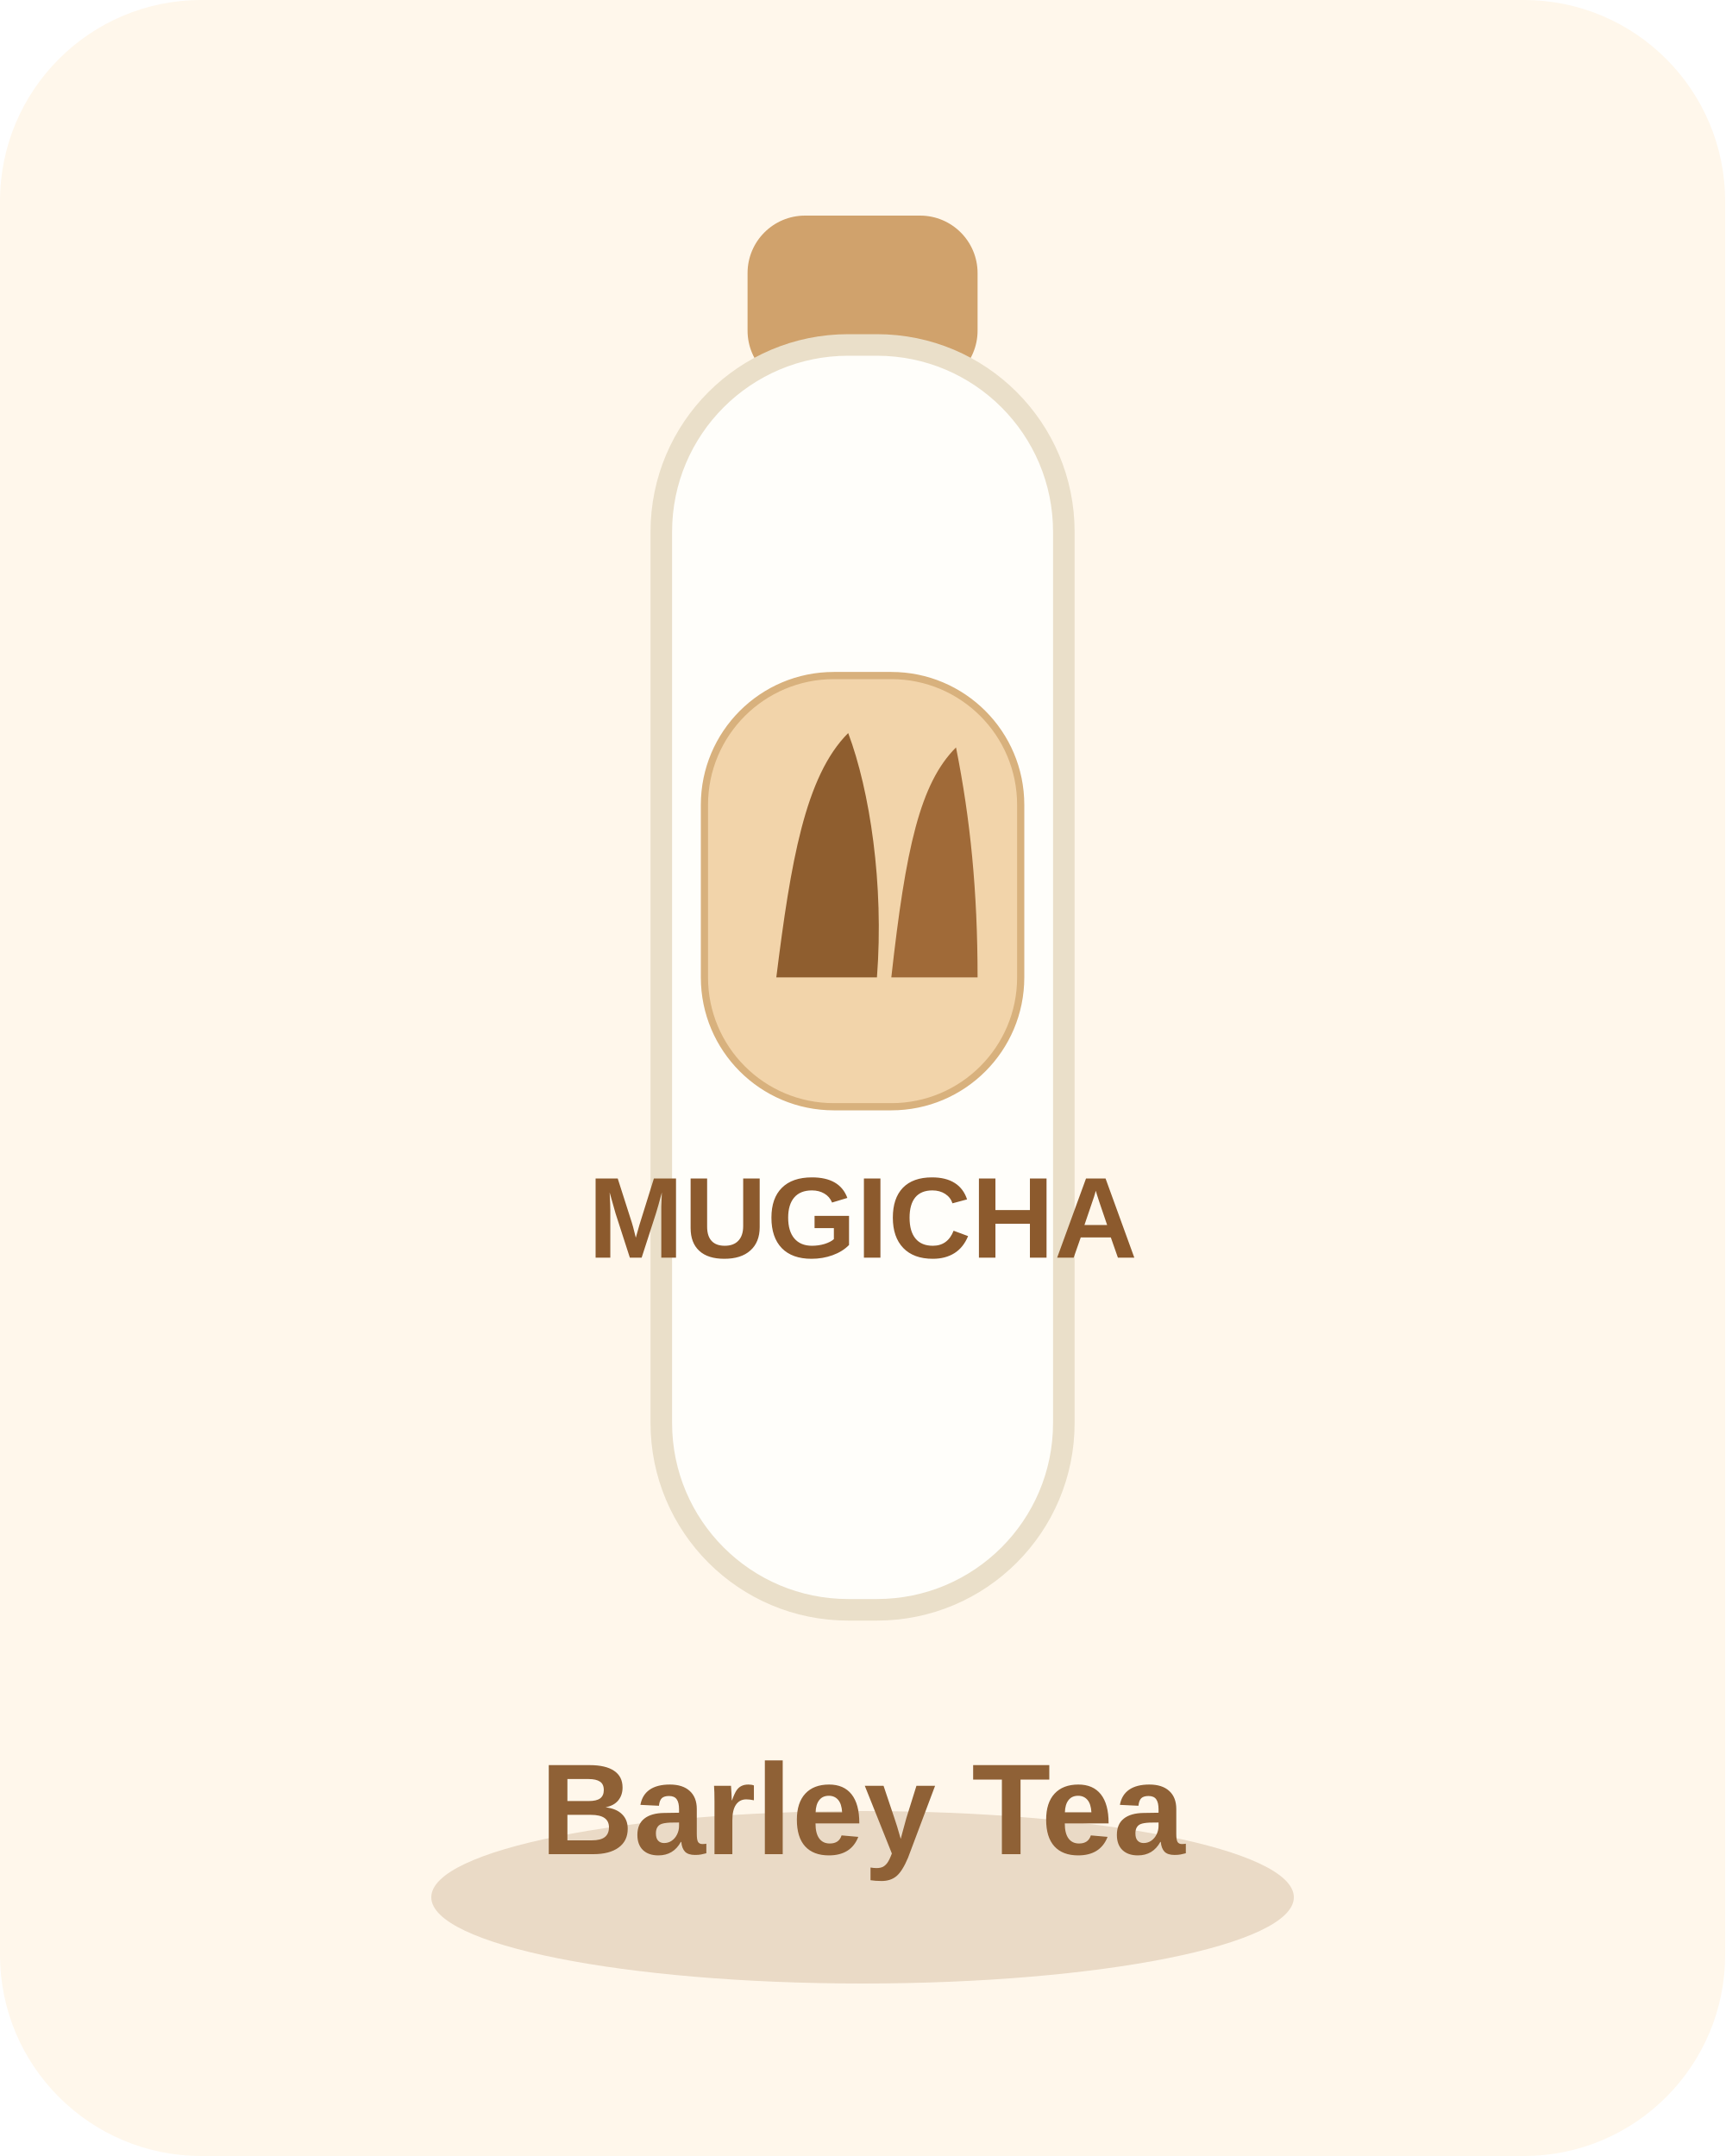
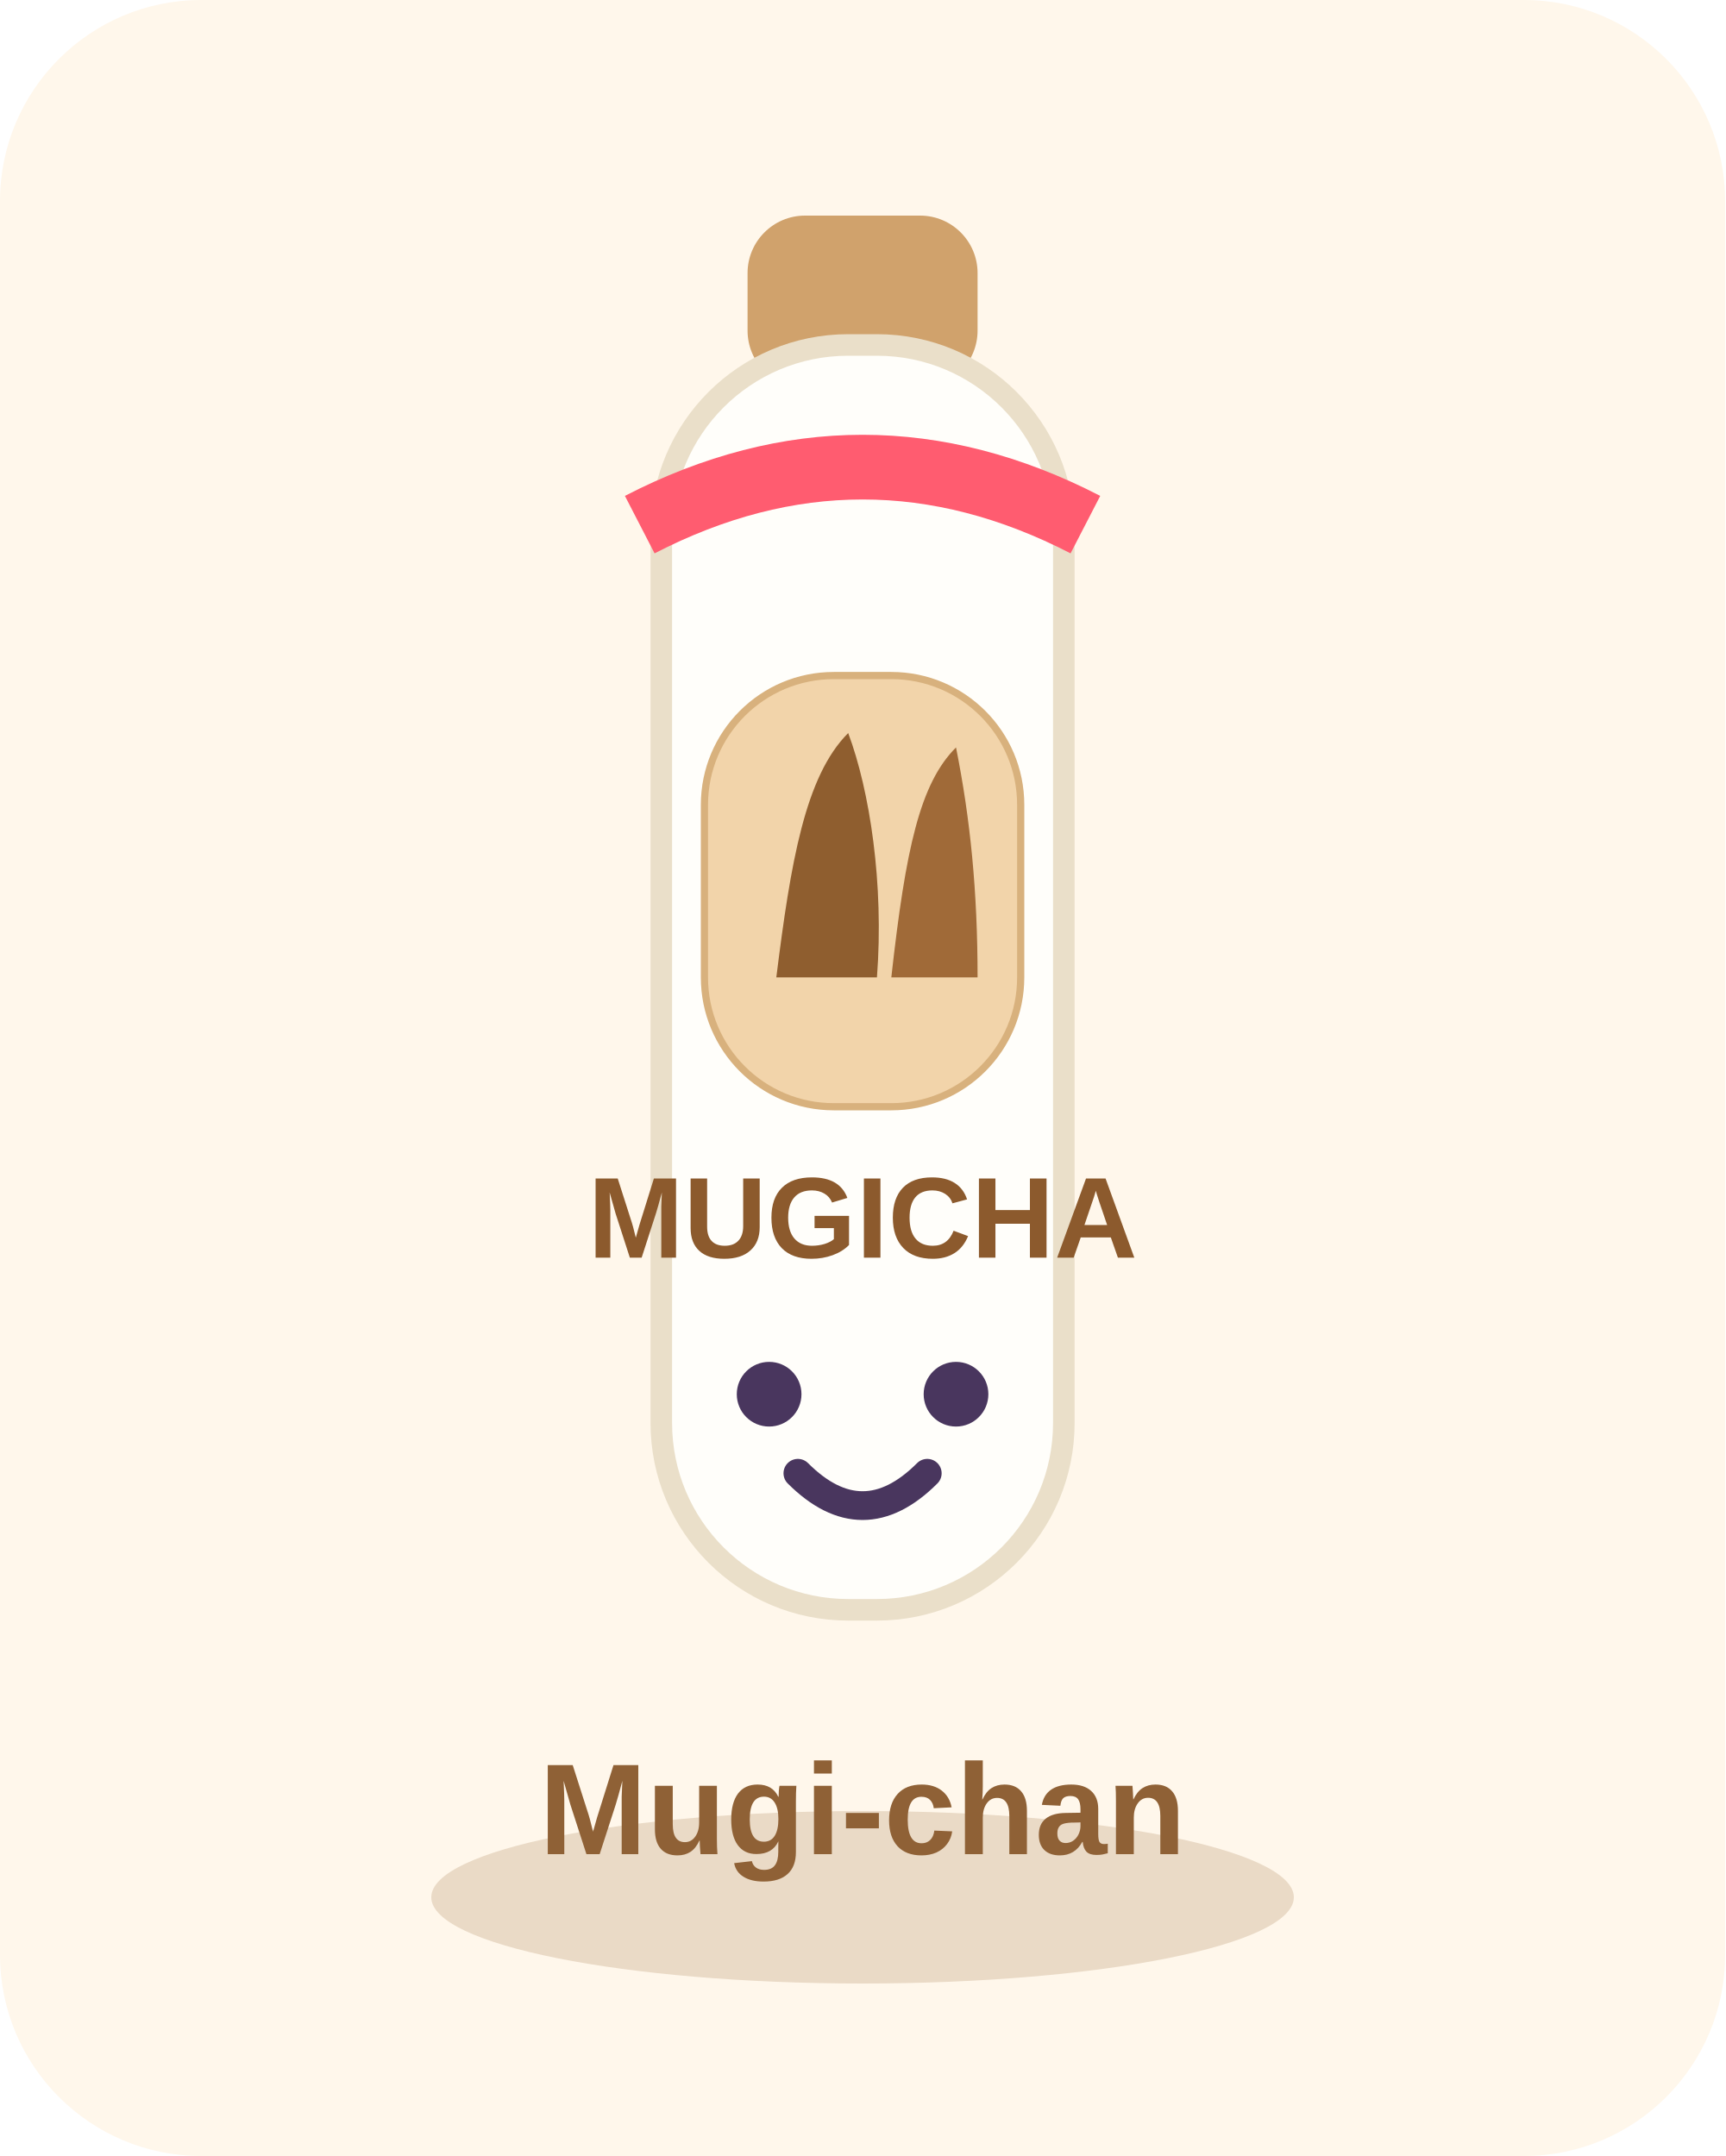
<svg xmlns="http://www.w3.org/2000/svg" viewBox="0 0 240 300">
  <rect width="240" height="300" rx="28" fill="#fff7eb" />
  <ellipse cx="120" cy="264" rx="60" ry="12" fill="#eadac6" />
  <rect x="104" y="30" width="32" height="24" rx="8" fill="#d0a26c" />
  <rect x="92" y="48" width="56" height="176" rx="26" fill="#fffefa" stroke="#eadfc9" stroke-width="3" />
  <rect x="98" y="94" width="44" height="60" rx="18" fill="#f2d4aa" stroke="#d8b17d" />
  <path d="M108 136 C110 120,112 108,118 102 C121 110,123 123,122 136" fill="#8f5e2f" />
  <path d="M124 136 C126 118,128 109,133 104 C135 114,136 124,136 136" fill="#a06a38" />
  <text x="120" y="175" font-size="16" text-anchor="middle" fill="#8c5a2d" font-family="Arial" font-weight="700">MUGICHA</text>
-   <text x="120" y="258" font-size="18" text-anchor="middle" fill="#8f6136" font-family="Arial" font-weight="700">Barley Tea</text>
+   <path d="M89 73 Q120 57 151 73" fill="none" stroke="#ff5c70" stroke-width="9" />
+   <circle cx="107" cy="194" r="4.5" fill="#49365e" />
+   <circle cx="133" cy="194" r="4.5" fill="#49365e" />
+   <path d="M111 205 Q120 214 129 205" fill="none" stroke="#49365e" stroke-width="4" stroke-linecap="round" />
+   <text x="120" y="258" font-size="18" text-anchor="middle" fill="#8f6136" font-family="Arial" font-weight="700">Mugi-chan</text>
</svg>
